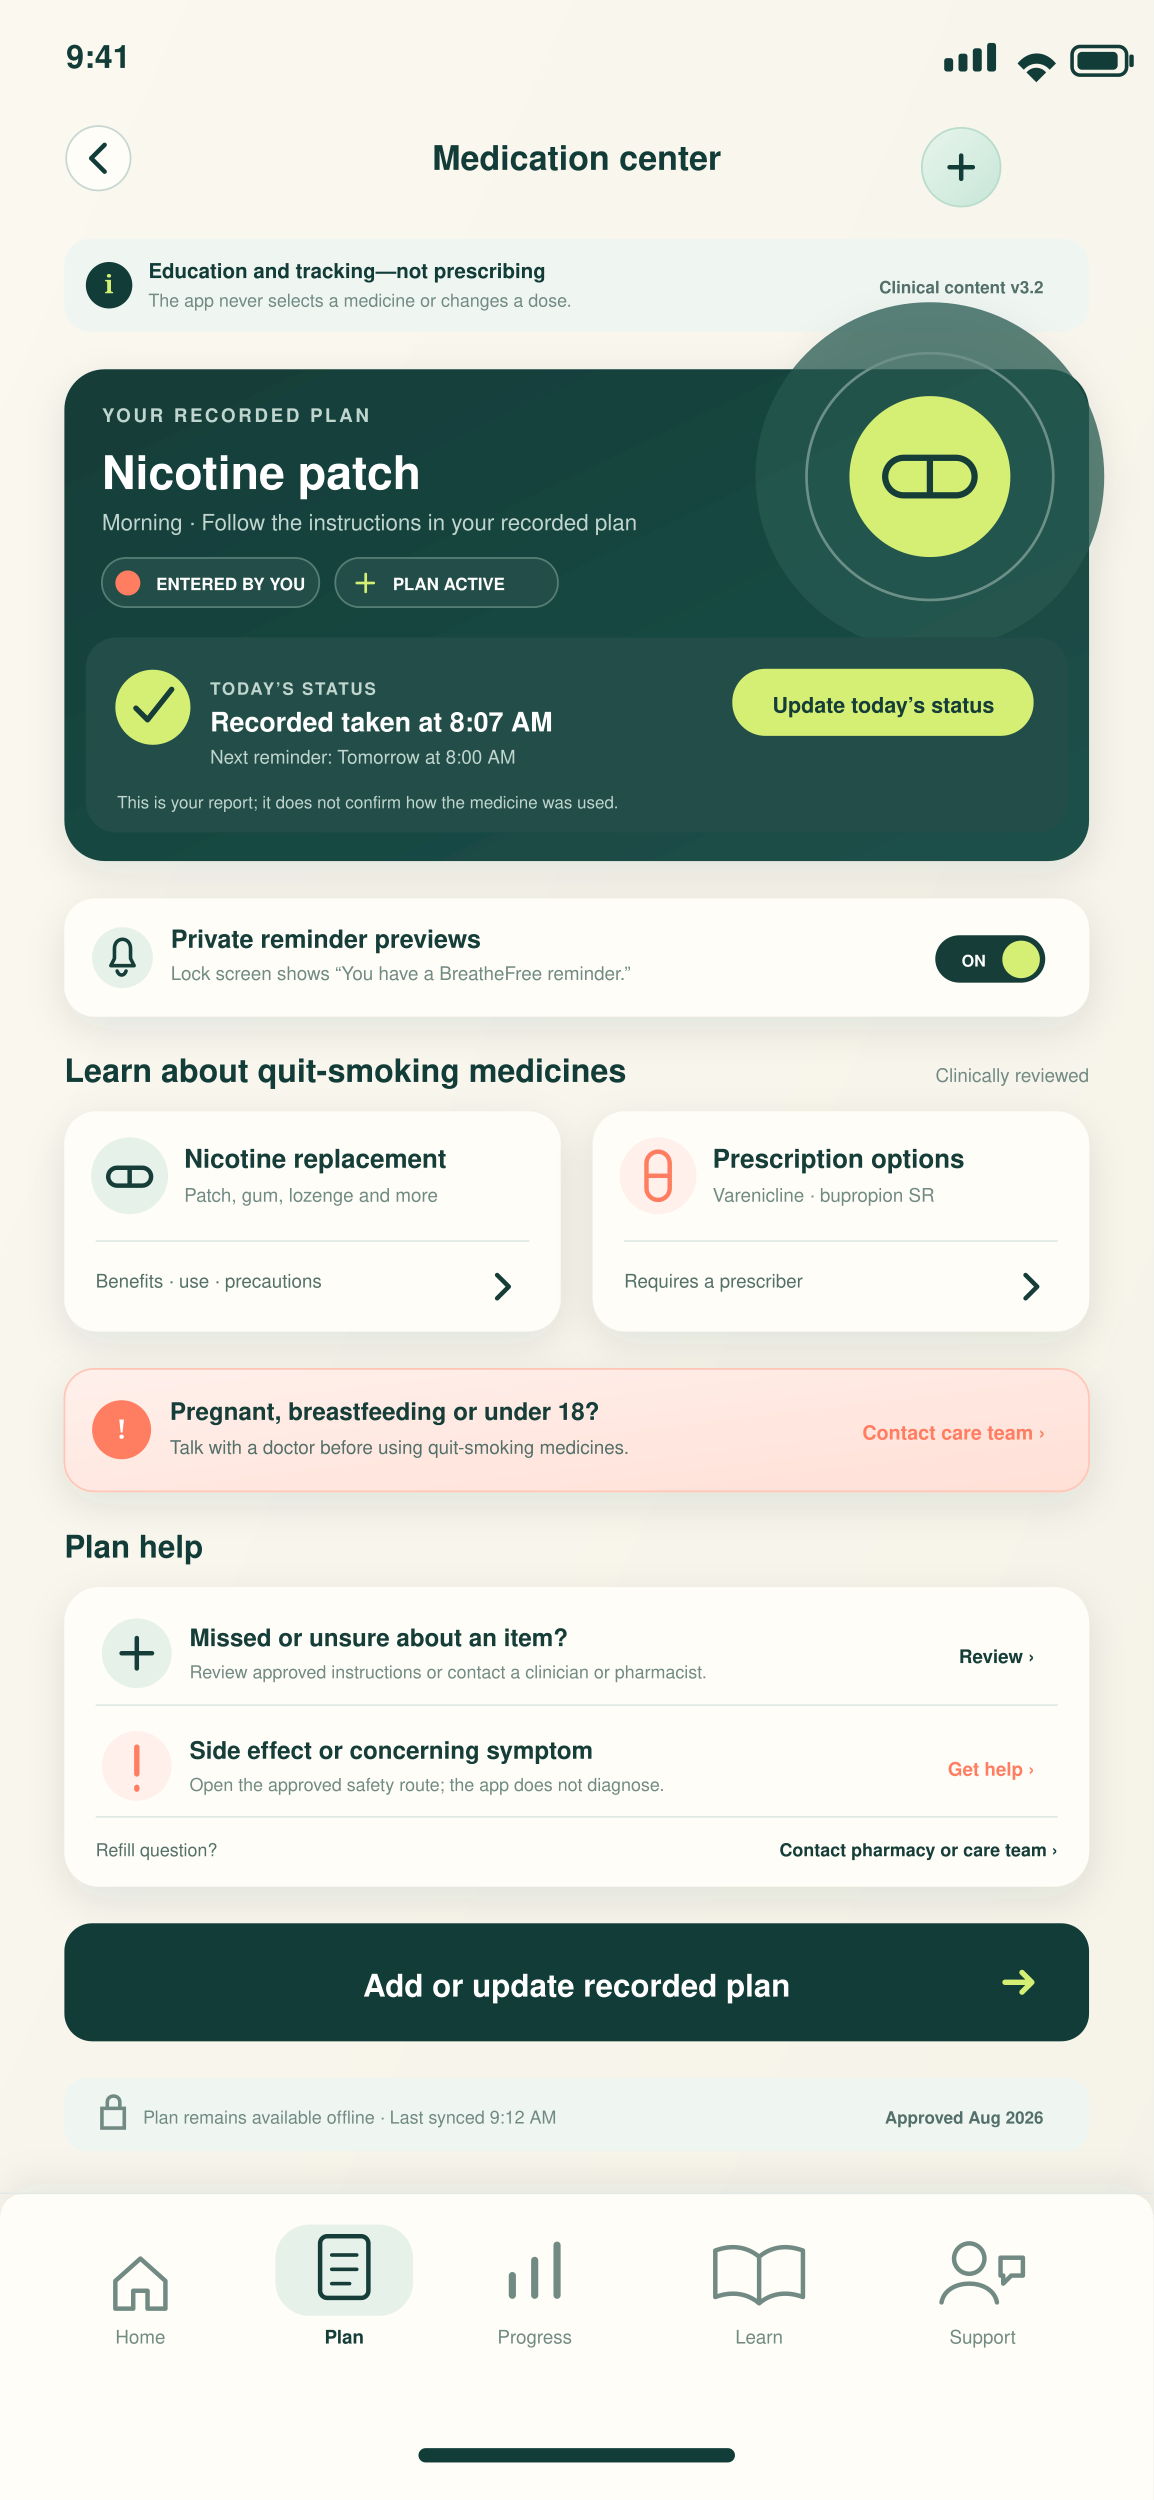
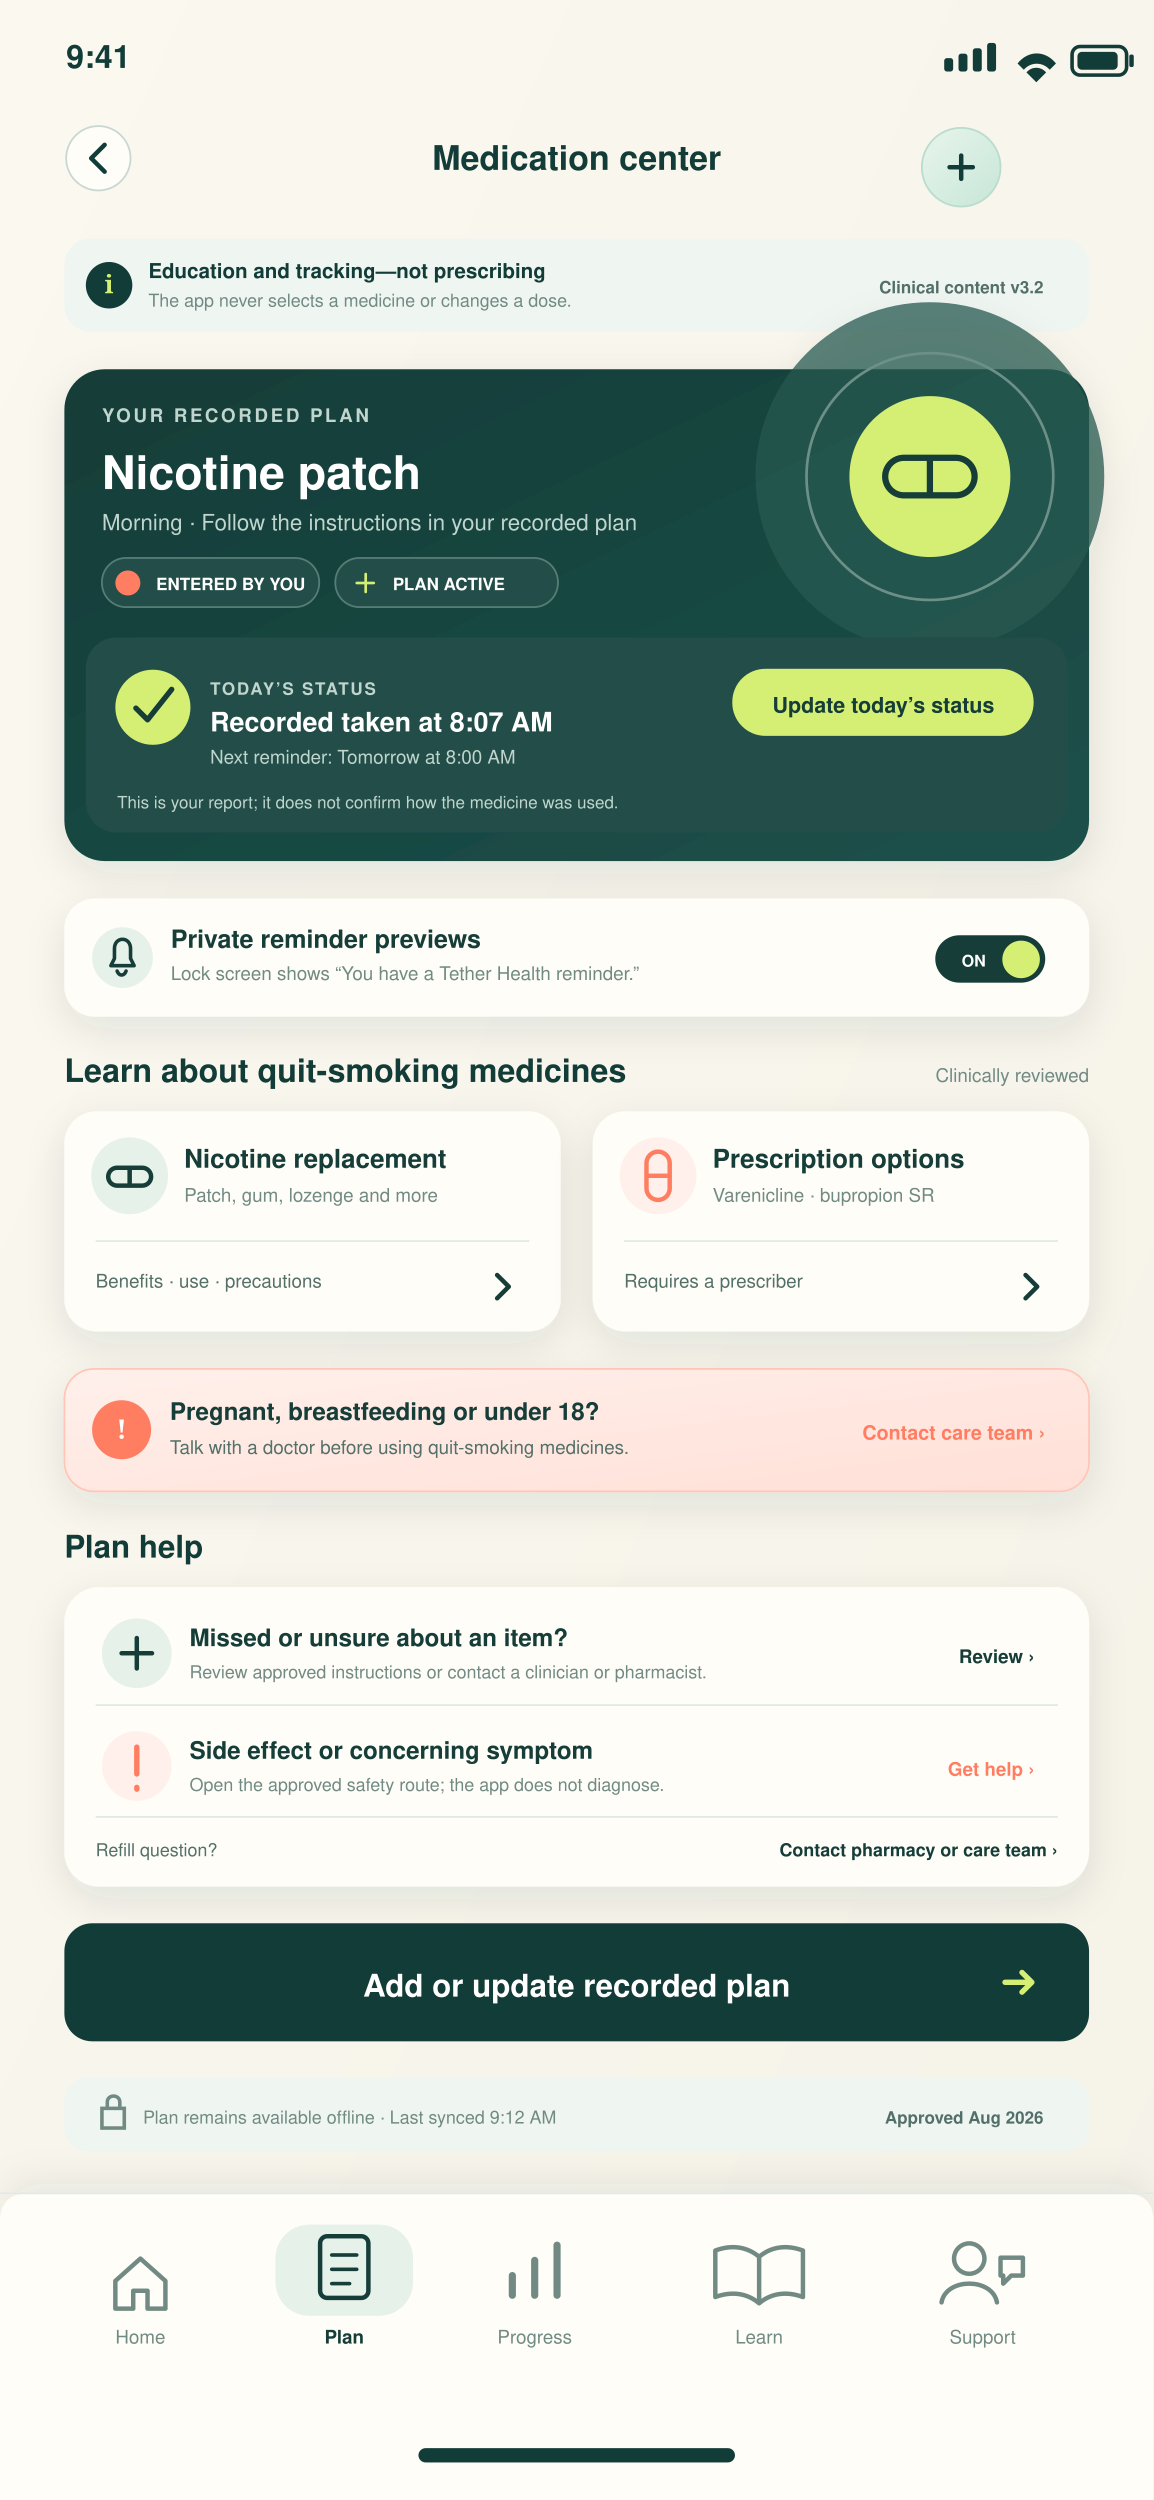
<svg xmlns="http://www.w3.org/2000/svg" width="1290" height="2796" viewBox="0 0 1290 2796">
  <defs>
    <linearGradient id="s24bg" x1="0" y1="0" x2="1" y2="1">
      <stop offset="0" stop-color="#FBF8F0" />
      <stop offset="1" stop-color="#F5F2E8" />
    </linearGradient>
    <linearGradient id="s24hero" x1="0" y1="0" x2="1" y2="1">
      <stop offset="0" stop-color="#123C37" />
      <stop offset="1" stop-color="#1D514A" />
    </linearGradient>
    <linearGradient id="s24mint" x1="0" y1="0" x2="1" y2="1">
      <stop offset="0" stop-color="#E8F5ED" />
      <stop offset="1" stop-color="#C7E6D8" />
    </linearGradient>
    <linearGradient id="s24coral" x1="0" y1="0" x2="1" y2="1">
      <stop offset="0" stop-color="#FFF0EB" />
      <stop offset="1" stop-color="#FFE0D7" />
    </linearGradient>
    <filter id="s24shadow" x="-30%" y="-30%" width="160%" height="180%">
      <feDropShadow dx="0" dy="14" stdDeviation="22" flood-color="#123C37" flood-opacity="0.10" />
    </filter>
    <filter id="s24navshadow" x="-20%" y="-60%" width="140%" height="200%">
      <feDropShadow dx="0" dy="-10" stdDeviation="22" flood-color="#123C37" flood-opacity="0.08" />
    </filter>
  </defs>
  <rect width="1290" height="2796" fill="url(#s24bg)" />
  <g fill="#123C37" font-family="Nimbus Sans, Arial, sans-serif" font-weight="700">
    <text x="74" y="76" font-size="36">9:41</text>
    <g transform="translate(1056 43)">
      <rect x="0" y="22" width="10" height="15" rx="3" />
      <rect x="16" y="17" width="10" height="20" rx="3" />
      <rect x="32" y="11" width="10" height="26" rx="3" />
      <rect x="48" y="5" width="10" height="32" rx="3" />
      <path d="M82 28c12-15 31-15 43 0l-7 7c-8-9-21-9-29 0zm10 10c6-7 16-7 22 0l-11 11z" />
      <rect x="143" y="9" width="61" height="32" rx="9" fill="none" stroke="#123C37" stroke-width="4" />
      <rect x="207" y="18" width="5" height="14" rx="2" />
      <rect x="149" y="15" width="45" height="20" rx="5" />
    </g>
  </g>
  <g transform="translate(72 139)">
    <circle cx="38" cy="38" r="36" fill="#FFFDF7" stroke="#C9D7D2" stroke-width="2" />
    <path d="M45 23L30 38l15 15" fill="none" stroke="#123C37" stroke-width="5" stroke-linecap="round" stroke-linejoin="round" />
  </g>
  <text x="645" y="190" text-anchor="middle" fill="#123C37" font-family="Nimbus Sans, Arial, sans-serif" font-weight="700" font-size="38">Medication center</text>
  <g transform="translate(1031 143)">
    <circle cx="44" cy="44" r="44" fill="url(#s24mint)" stroke="#B9DCCB" stroke-width="2" />
    <path d="M31 44h26M44 31v26" stroke="#123C37" stroke-width="5" stroke-linecap="round" />
  </g>
  <g transform="translate(72 267)">
    <rect width="1146" height="104" rx="29" fill="#EFF5F1" />
    <circle cx="50" cy="52" r="26" fill="#123C37" />
    <text x="50" y="61" text-anchor="middle" fill="#D5EF75" font-family="Georgia, serif" font-weight="700" font-size="28">i</text>
    <text x="94" y="44" fill="#123C37" font-family="Nimbus Sans, Arial, sans-serif" font-weight="700" font-size="23">Education and tracking—not prescribing</text>
    <text x="94" y="76" fill="#718A84" font-family="Nimbus Sans, Arial, sans-serif" font-size="20">The app never selects a medicine or changes a dose.</text>
    <text x="1095" y="61" text-anchor="end" fill="#536F69" font-family="Nimbus Sans, Arial, sans-serif" font-weight="700" font-size="19">Clinical content v3.2</text>
  </g>
  <g transform="translate(72 413)" filter="url(#s24shadow)">
    <rect width="1146" height="550" rx="45" fill="url(#s24hero)" />
    <circle cx="968" cy="120" r="195" fill="#285850" opacity="0.75" />
    <circle cx="968" cy="120" r="138" fill="none" stroke="#6C9088" stroke-width="3" />
    <circle cx="968" cy="120" r="90" fill="#D5EF75" />
    <rect x="918" y="99" width="100" height="42" rx="21" fill="none" stroke="#123C37" stroke-width="7" />
    <path d="M968 99v42" stroke="#123C37" stroke-width="7" />
    <text x="42" y="59" fill="#BFD5CD" font-family="Nimbus Sans, Arial, sans-serif" font-weight="700" font-size="21" letter-spacing="3">YOUR RECORDED PLAN</text>
    <text x="42" y="134" fill="#FFFFFF" font-family="Nimbus Sans, Arial, sans-serif" font-weight="700" font-size="52">Nicotine patch</text>
    <text x="42" y="180" fill="#BFD5CD" font-family="Nimbus Sans, Arial, sans-serif" font-size="25">Morning · Follow the instructions in your recorded plan</text>
    <g transform="translate(42 211)">
      <rect width="243" height="55" rx="27" fill="#234E48" stroke="#557D75" stroke-width="2" />
      <circle cx="29" cy="28" r="14" fill="#FF7D61" />
      <text x="144" y="36" text-anchor="middle" fill="#FFFFFF" font-family="Nimbus Sans, Arial, sans-serif" font-weight="700" font-size="19">ENTERED BY YOU</text>
      <rect x="261" width="249" height="55" rx="27" fill="#234E48" stroke="#557D75" stroke-width="2" />
      <path d="M285 28h19M295 18v20" stroke="#D5EF75" stroke-width="3" stroke-linecap="round" />
      <text x="388" y="36" text-anchor="middle" fill="#FFFFFF" font-family="Nimbus Sans, Arial, sans-serif" font-weight="700" font-size="19">PLAN ACTIVE</text>
    </g>
    <g transform="translate(24 300)">
      <rect width="1098" height="218" rx="34" fill="#234E48" />
      <circle cx="75" cy="78" r="42" fill="#D5EF75" />
      <path d="M56 79l13 13 27-34" fill="none" stroke="#123C37" stroke-width="6" stroke-linecap="round" stroke-linejoin="round" />
      <text x="139" y="64" fill="#BFD5CD" font-family="Nimbus Sans, Arial, sans-serif" font-weight="700" font-size="19" letter-spacing="2">TODAY’S STATUS</text>
      <text x="139" y="105" fill="#FFFFFF" font-family="Nimbus Sans, Arial, sans-serif" font-weight="700" font-size="30">Recorded taken at 8:07 AM</text>
      <text x="139" y="141" fill="#BFD5CD" font-family="Nimbus Sans, Arial, sans-serif" font-size="21">Next reminder: Tomorrow at 8:00 AM</text>
      <g transform="translate(723 35)">
        <rect width="337" height="75" rx="37" fill="#D5EF75" />
        <text x="169" y="49" text-anchor="middle" fill="#123C37" font-family="Nimbus Sans, Arial, sans-serif" font-weight="700" font-size="24">Update today’s status</text>
      </g>
      <text x="35" y="191" fill="#BFD5CD" font-family="Nimbus Sans, Arial, sans-serif" font-size="19">This is your report; it does not confirm how the medicine was used.</text>
    </g>
  </g>
  <g transform="translate(72 1005)" filter="url(#s24shadow)">
    <rect width="1146" height="132" rx="34" fill="#FFFDF7" />
    <circle cx="65" cy="66" r="34" fill="#E6F1EA" />
    <path d="M52 75h26l-4-8V56c0-14-18-14-18 0v11zM59 81c2 6 8 6 10 0" fill="none" stroke="#123C37" stroke-width="4" stroke-linecap="round" stroke-linejoin="round" />
    <text x="119" y="55" fill="#123C37" font-family="Nimbus Sans, Arial, sans-serif" font-weight="700" font-size="28">Private reminder previews</text>
-     <text x="119" y="91" fill="#718A84" font-family="Nimbus Sans, Arial, sans-serif" font-size="21">Lock screen shows “You have a BreatheFree reminder.”</text>
+     <text x="119" y="91" fill="#718A84" font-family="Nimbus Sans, Arial, sans-serif" font-size="21">Lock screen shows “You have a Tether Health reminder.”</text>
    <g transform="translate(974 41)">
      <rect width="123" height="53" rx="27" fill="#123C37" />
      <circle cx="96" cy="27" r="21" fill="#D5EF75" />
      <text x="43" y="35" text-anchor="middle" fill="#FFFFFF" font-family="Nimbus Sans, Arial, sans-serif" font-weight="700" font-size="18">ON</text>
    </g>
  </g>
  <text x="72" y="1210" fill="#123C37" font-family="Nimbus Sans, Arial, sans-serif" font-weight="700" font-size="36">Learn about quit-smoking medicines</text>
  <text x="1218" y="1210" text-anchor="end" fill="#718A84" font-family="Nimbus Sans, Arial, sans-serif" font-size="21">Clinically reviewed</text>
  <g transform="translate(72 1243)">
    <g filter="url(#s24shadow)">
      <rect width="555" height="246" rx="36" fill="#FFFDF7" />
      <circle cx="73" cy="72" r="43" fill="#E6F1EA" />
      <rect x="49" y="63" width="48" height="20" rx="10" fill="none" stroke="#123C37" stroke-width="5" />
      <path d="M73 63v20" stroke="#123C37" stroke-width="5" />
      <text x="134" y="63" fill="#123C37" font-family="Nimbus Sans, Arial, sans-serif" font-weight="700" font-size="29">Nicotine replacement</text>
      <text x="134" y="101" fill="#718A84" font-family="Nimbus Sans, Arial, sans-serif" font-size="21">Patch, gum, lozenge and more</text>
      <line x1="35" y1="145" x2="520" y2="145" stroke="#E1E9E4" stroke-width="2" />
      <text x="35" y="197" fill="#536F69" font-family="Nimbus Sans, Arial, sans-serif" font-size="21">Benefits · use · precautions</text>
      <path d="M484 183l13 13-13 13" fill="none" stroke="#123C37" stroke-width="5" stroke-linecap="round" stroke-linejoin="round" />
    </g>
    <g transform="translate(591 0)" filter="url(#s24shadow)">
      <rect width="555" height="246" rx="36" fill="#FFFDF7" />
      <circle cx="73" cy="72" r="43" fill="#FFF0EB" />
      <rect x="60" y="45" width="26" height="54" rx="13" fill="none" stroke="#FF7D61" stroke-width="5" />
      <path d="M60 72h26" stroke="#FF7D61" stroke-width="5" />
      <text x="134" y="63" fill="#123C37" font-family="Nimbus Sans, Arial, sans-serif" font-weight="700" font-size="29">Prescription options</text>
      <text x="134" y="101" fill="#718A84" font-family="Nimbus Sans, Arial, sans-serif" font-size="21">Varenicline · bupropion SR</text>
      <line x1="35" y1="145" x2="520" y2="145" stroke="#E1E9E4" stroke-width="2" />
      <text x="35" y="197" fill="#536F69" font-family="Nimbus Sans, Arial, sans-serif" font-size="21">Requires a prescriber</text>
      <path d="M484 183l13 13-13 13" fill="none" stroke="#123C37" stroke-width="5" stroke-linecap="round" stroke-linejoin="round" />
    </g>
  </g>
  <g transform="translate(72 1531)" filter="url(#s24shadow)">
    <rect width="1146" height="137" rx="33" fill="url(#s24coral)" stroke="#FFC6B7" stroke-width="2" />
    <circle cx="64" cy="68" r="33" fill="#FF7D61" />
    <text x="64" y="78" text-anchor="middle" fill="#FFFFFF" font-family="Georgia, serif" font-weight="700" font-size="30">!</text>
    <text x="118" y="57" fill="#123C37" font-family="Nimbus Sans, Arial, sans-serif" font-weight="700" font-size="27">Pregnant, breastfeeding or under 18?</text>
    <text x="118" y="95" fill="#536F69" font-family="Nimbus Sans, Arial, sans-serif" font-size="21">Talk with a doctor before using quit-smoking medicines.</text>
    <text x="1097" y="79" text-anchor="end" fill="#FF7D61" font-family="Nimbus Sans, Arial, sans-serif" font-weight="700" font-size="22">Contact care team ›</text>
  </g>
  <text x="72" y="1742" fill="#123C37" font-family="Nimbus Sans, Arial, sans-serif" font-weight="700" font-size="35">Plan help</text>
  <g transform="translate(72 1775)" filter="url(#s24shadow)">
    <rect width="1146" height="335" rx="39" fill="#FFFDF7" />
    <g transform="translate(35 28)">
      <circle cx="46" cy="46" r="39" fill="#E6F1EA" />
      <path d="M29 46h34M46 29v34" stroke="#123C37" stroke-width="5" stroke-linecap="round" />
      <text x="105" y="38" fill="#123C37" font-family="Nimbus Sans, Arial, sans-serif" font-weight="700" font-size="27">Missed or unsure about an item?</text>
      <text x="105" y="74" fill="#718A84" font-family="Nimbus Sans, Arial, sans-serif" font-size="20">Review approved instructions or contact a clinician or pharmacist.</text>
      <text x="1050" y="57" text-anchor="end" fill="#123C37" font-family="Nimbus Sans, Arial, sans-serif" font-weight="700" font-size="21">Review ›</text>
    </g>
    <line x1="35" y1="132" x2="1111" y2="132" stroke="#E1E9E4" stroke-width="2" />
    <g transform="translate(35 154)">
      <circle cx="46" cy="46" r="39" fill="#FFF0EB" />
      <path d="M46 25v30M46 70v2" stroke="#FF7D61" stroke-width="6" stroke-linecap="round" />
      <text x="105" y="38" fill="#123C37" font-family="Nimbus Sans, Arial, sans-serif" font-weight="700" font-size="27">Side effect or concerning symptom</text>
      <text x="105" y="74" fill="#718A84" font-family="Nimbus Sans, Arial, sans-serif" font-size="20">Open the approved safety route; the app does not diagnose.</text>
      <text x="1050" y="57" text-anchor="end" fill="#FF7D61" font-family="Nimbus Sans, Arial, sans-serif" font-weight="700" font-size="21">Get help ›</text>
    </g>
    <line x1="35" y1="257" x2="1111" y2="257" stroke="#E1E9E4" stroke-width="2" />
    <g transform="translate(35 272)">
      <text x="0" y="29" fill="#536F69" font-family="Nimbus Sans, Arial, sans-serif" font-size="20">Refill question?</text>
      <text x="1076" y="29" text-anchor="end" fill="#123C37" font-family="Nimbus Sans, Arial, sans-serif" font-weight="700" font-size="20">Contact pharmacy or care team ›</text>
    </g>
  </g>
  <g transform="translate(72 2151)">
    <rect width="1146" height="132" rx="31" fill="#123C37" />
    <text x="573" y="82" text-anchor="middle" fill="#FFFFFF" font-family="Nimbus Sans, Arial, sans-serif" font-weight="700" font-size="35">Add or update recorded plan</text>
    <path d="M1052 66h30m-11-11 11 11-11 11" fill="none" stroke="#D5EF75" stroke-width="6" stroke-linecap="round" stroke-linejoin="round" />
  </g>
  <g transform="translate(72 2324)">
    <rect width="1146" height="82" rx="25" fill="#EFF5F1" />
    <path d="M42 34h25v22H42zM48 34v-7c0-9 14-9 14 0v7" fill="none" stroke="#718A84" stroke-width="4" stroke-linecap="round" />
    <text x="88" y="51" fill="#718A84" font-family="Nimbus Sans, Arial, sans-serif" font-size="20">Plan remains available offline · Last synced 9:12 AM</text>
    <text x="1095" y="51" text-anchor="end" fill="#536F69" font-family="Nimbus Sans, Arial, sans-serif" font-weight="700" font-size="19">Approved Aug 2026</text>
  </g>
  <g transform="translate(0 2453)" filter="url(#s24navshadow)">
    <path d="M0 32Q0 0 32 0h1226q32 0 32 32v311H0z" fill="#FFFDF7" />
    <line x1="0" y1="0" x2="1290" y2="0" stroke="#E2E9E5" stroke-width="2" />
    <g transform="translate(80 44)">
      <path d="M49 54l28-25 28 25v31H85V65H69v20H49z" fill="none" stroke="#718A84" stroke-width="5" stroke-linejoin="round" />
      <text x="77" y="124" text-anchor="middle" fill="#718A84" font-family="Nimbus Sans, Arial, sans-serif" font-size="21">Home</text>
    </g>
    <g transform="translate(308 35)">
      <rect width="154" height="102" rx="38" fill="#E6F1EA" />
      <rect x="50" y="13" width="54" height="69" rx="8" fill="none" stroke="#123C37" stroke-width="5" />
      <path d="M63 34h28M63 50h28M63 66h20" fill="none" stroke="#123C37" stroke-width="4" stroke-linecap="round" />
      <text x="77" y="133" text-anchor="middle" fill="#123C37" font-family="Nimbus Sans, Arial, sans-serif" font-weight="700" font-size="21">Plan</text>
    </g>
    <g transform="translate(542 44)">
      <path d="M31 70V48M56 70V31M81 70V14" fill="none" stroke="#718A84" stroke-width="8" stroke-linecap="round" />
      <text x="56" y="124" text-anchor="middle" fill="#718A84" font-family="Nimbus Sans, Arial, sans-serif" font-size="21">Progress</text>
    </g>
    <g transform="translate(780 44)">
      <path d="M20 20c19-7 36-4 49 7v52c-13-11-30-14-49-7zM118 20c-19-7-36-4-49 7v52c13-11 30-14 49-7z" fill="none" stroke="#718A84" stroke-width="5" stroke-linejoin="round" />
      <text x="69" y="124" text-anchor="middle" fill="#718A84" font-family="Nimbus Sans, Arial, sans-serif" font-size="21">Learn</text>
    </g>
    <g transform="translate(1030 44)">
      <circle cx="54" cy="29" r="17" fill="none" stroke="#718A84" stroke-width="5" />
      <path d="M23 78c5-28 57-28 62 0M89 28h25v20H101l-9 9v-9h-3z" fill="none" stroke="#718A84" stroke-width="5" stroke-linecap="round" stroke-linejoin="round" />
      <text x="69" y="124" text-anchor="middle" fill="#718A84" font-family="Nimbus Sans, Arial, sans-serif" font-size="21">Support</text>
    </g>
  </g>
  <rect x="468" y="2738" width="354" height="16" rx="8" fill="#123C37" />
</svg>
